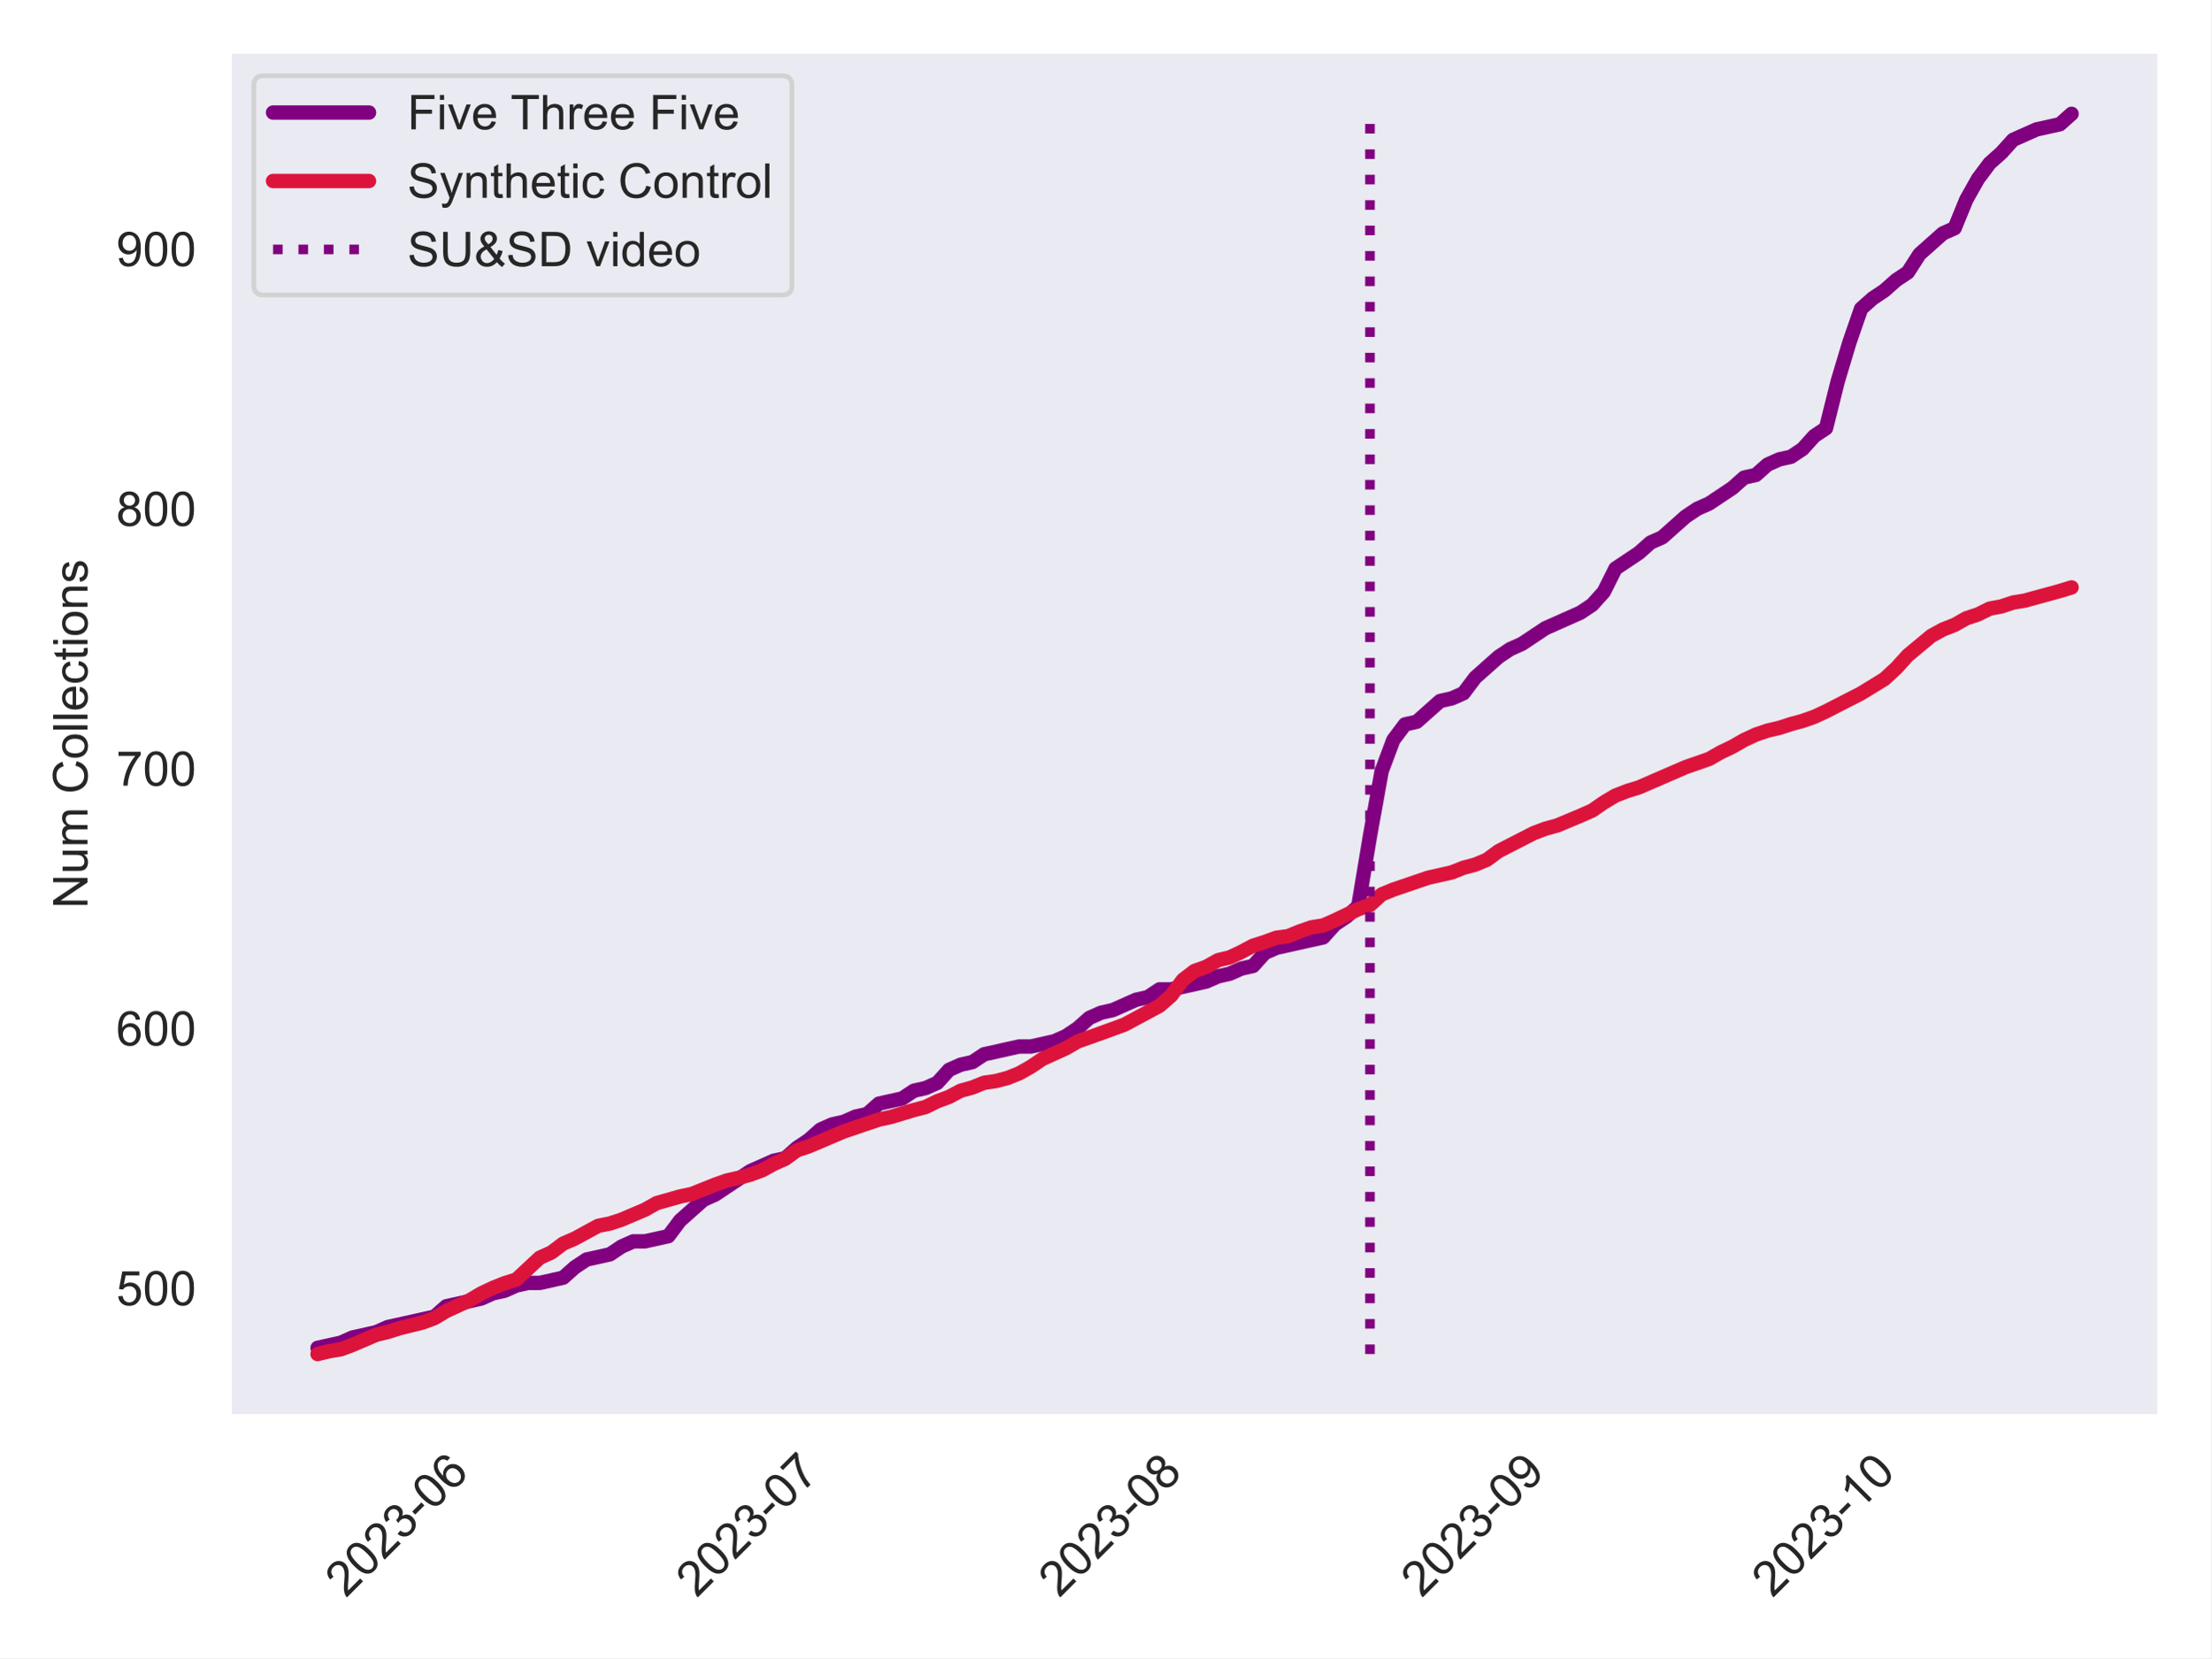
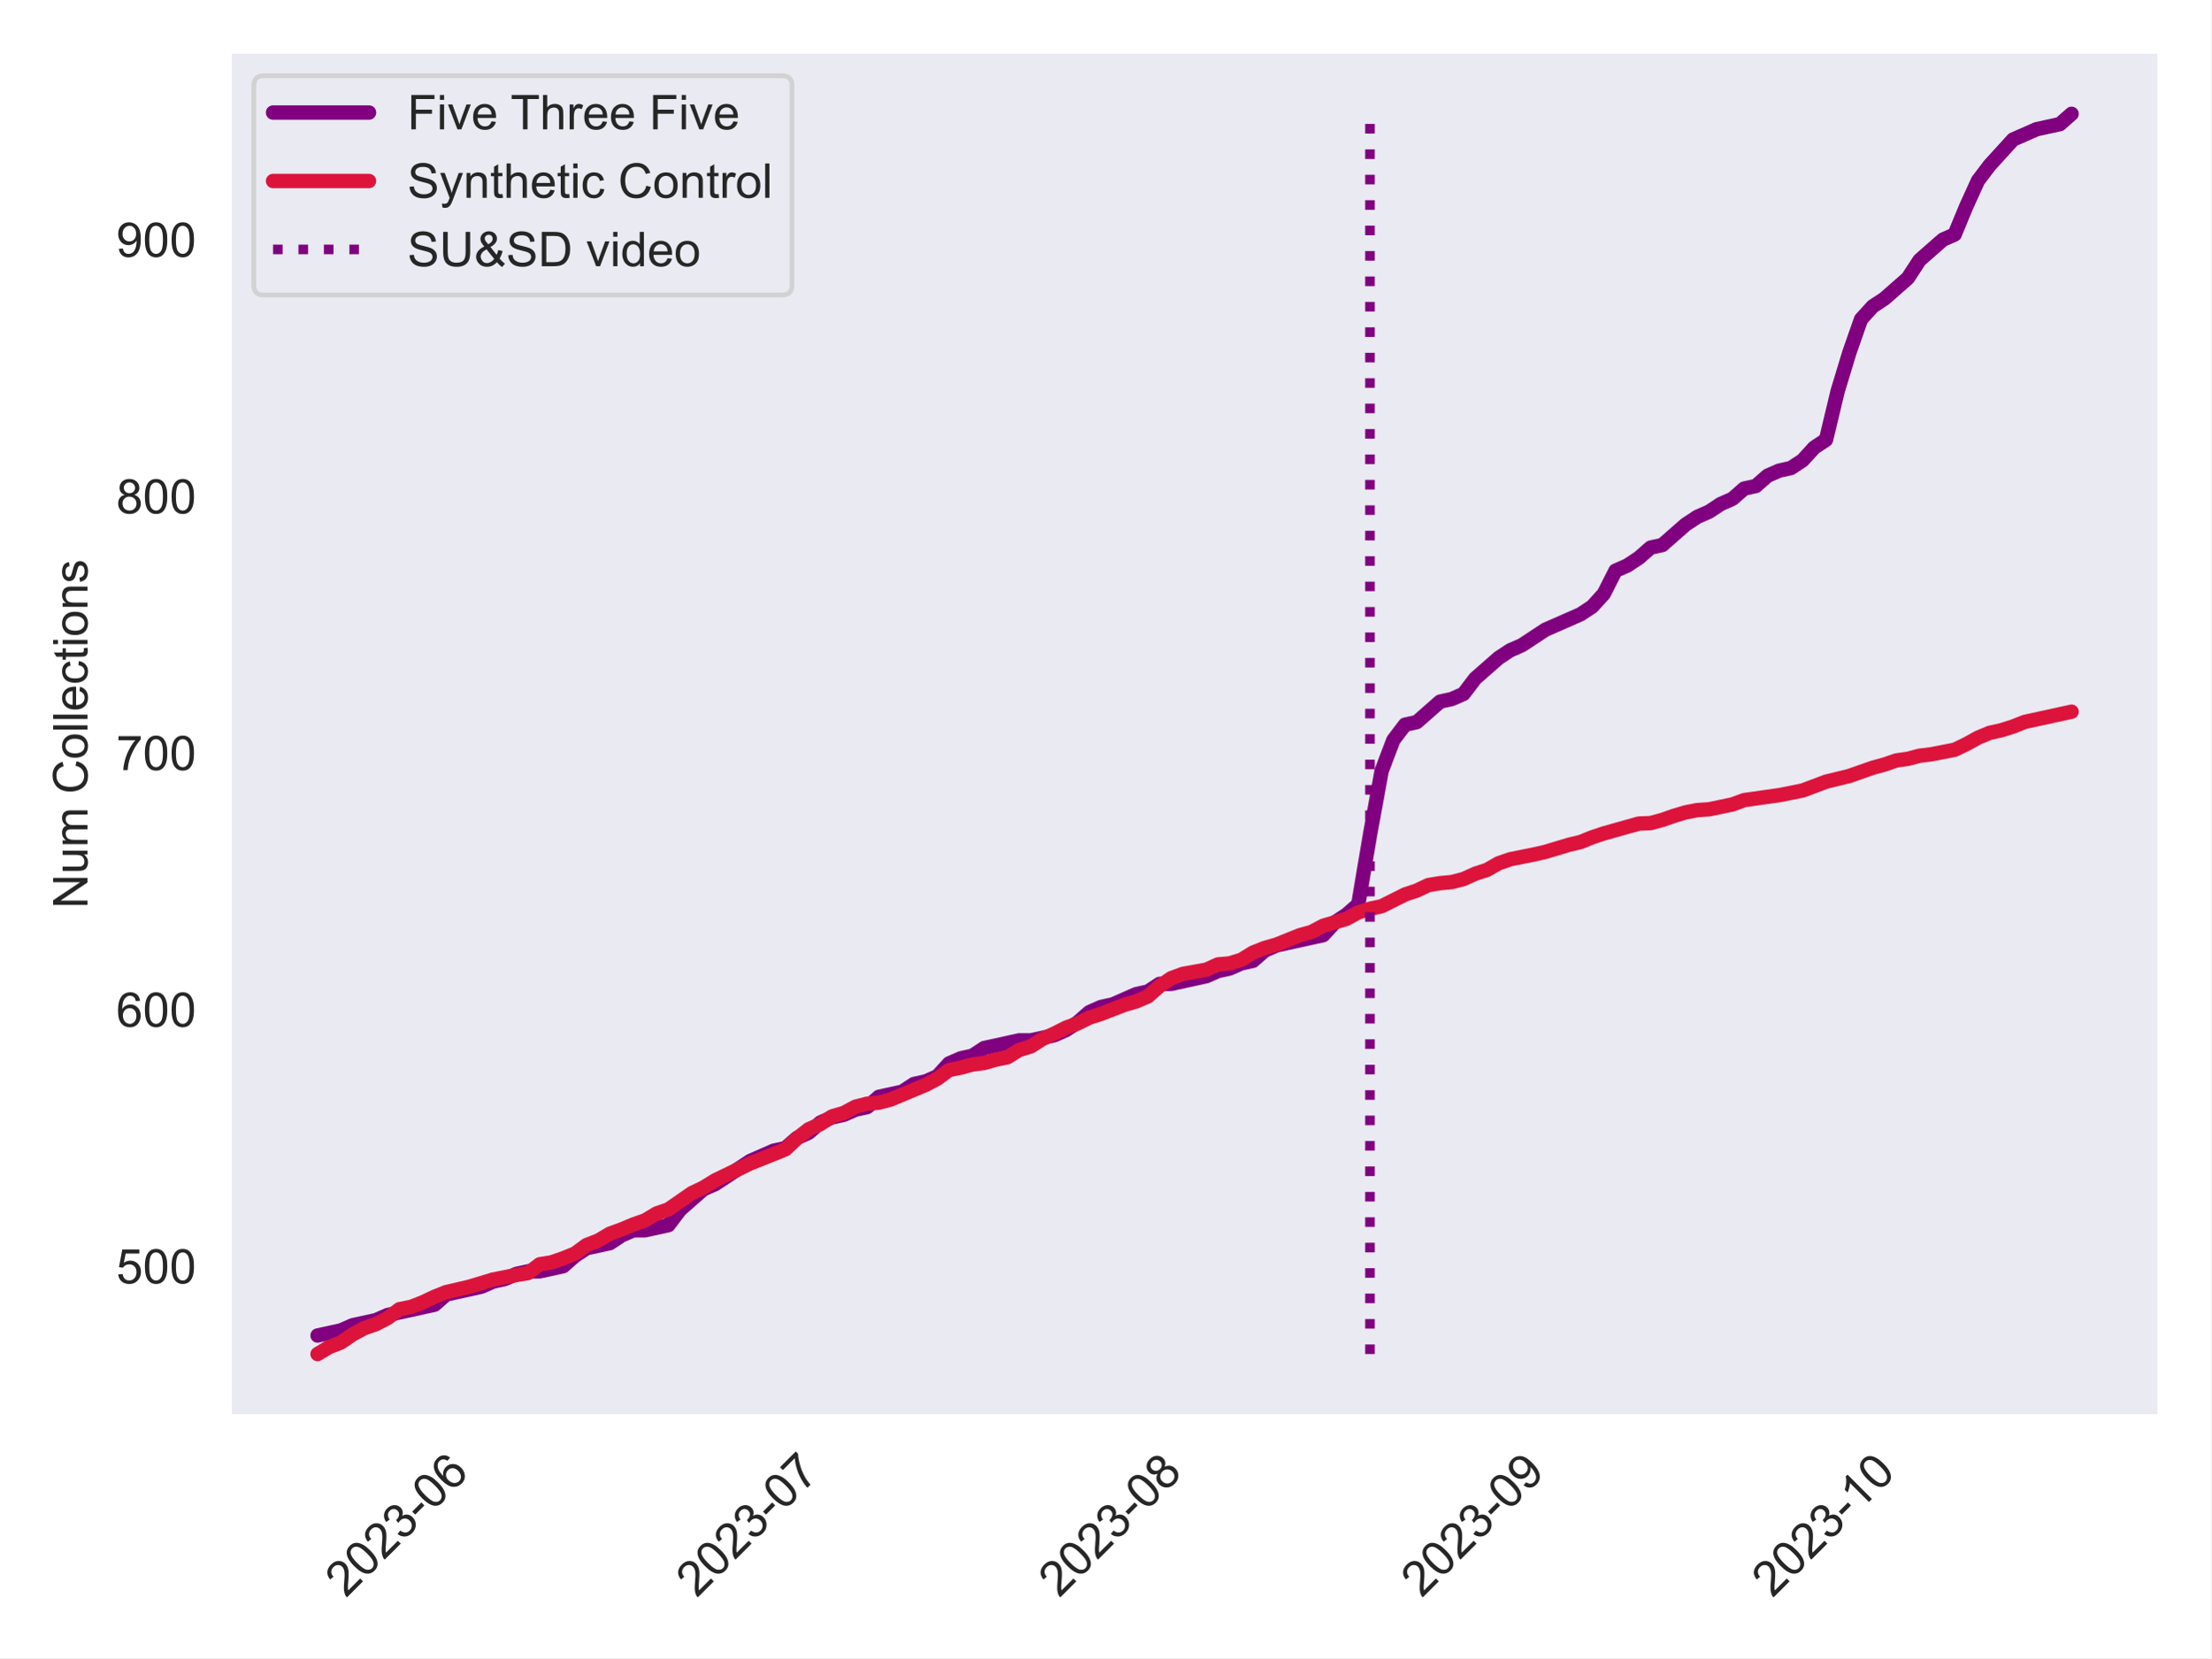
<svg xmlns="http://www.w3.org/2000/svg" xmlns:xlink="http://www.w3.org/1999/xlink" width="460.8pt" height="345.6pt" viewBox="0 0 460.8 345.6" version="1.1">
  <defs>
    <style type="text/css">*{stroke-linejoin: round; stroke-linecap: butt}</style>
  </defs>
  <g id="figure_1">
    <g id="patch_1">
      <path d="M 0 345.6  L 460.8 345.6  L 460.8 0  L 0 0  z " style="fill: #ffffff" />
    </g>
    <g id="axes_1">
      <g id="patch_2">
        <path d="M 47.9 295.153  L 450 295.153  L 450 10.8  L 47.9 10.8  z " style="fill: #eaeaf2" />
      </g>
      <g id="matplotlib.axis_1">
        <g id="xtick_1">
          <g id="text_1">
            <g style="fill: #262626" transform="translate(72.09029 333.1617) rotate(-45) scale(0.1 -0.1)">
              <defs>
                <path id="ArialMT-32" d="M 3222 541  L 3222 0  L 194 0  Q 188 203 259 391  Q 375 700 629 1000  Q 884 1300 1366 1694  Q 2113 2306 2375 2664  Q 2638 3022 2638 3341  Q 2638 3675 2398 3904  Q 2159 4134 1775 4134  Q 1369 4134 1125 3890  Q 881 3647 878 3216  L 300 3275  Q 359 3922 746 4261  Q 1134 4600 1788 4600  Q 2447 4600 2831 4234  Q 3216 3869 3216 3328  Q 3216 3053 3103 2787  Q 2991 2522 2730 2228  Q 2469 1934 1863 1422  Q 1356 997 1212 845  Q 1069 694 975 541  L 3222 541  z " transform="scale(0.015625)" />
                <path id="ArialMT-30" d="M 266 2259  Q 266 3072 433 3567  Q 600 4063 929 4331  Q 1259 4600 1759 4600  Q 2128 4600 2406 4451  Q 2684 4303 2865 4023  Q 3047 3744 3150 3342  Q 3253 2941 3253 2259  Q 3253 1453 3087 958  Q 2922 463 2592 192  Q 2263 -78 1759 -78  Q 1097 -78 719 397  Q 266 969 266 2259  z M 844 2259  Q 844 1131 1108 757  Q 1372 384 1759 384  Q 2147 384 2411 759  Q 2675 1134 2675 2259  Q 2675 3391 2411 3762  Q 2147 4134 1753 4134  Q 1366 4134 1134 3806  Q 844 3388 844 2259  z " transform="scale(0.015625)" />
                <path id="ArialMT-33" d="M 269 1209  L 831 1284  Q 928 806 1161 595  Q 1394 384 1728 384  Q 2125 384 2398 659  Q 2672 934 2672 1341  Q 2672 1728 2419 1979  Q 2166 2231 1775 2231  Q 1616 2231 1378 2169  L 1441 2663  Q 1497 2656 1531 2656  Q 1891 2656 2178 2843  Q 2466 3031 2466 3422  Q 2466 3731 2256 3934  Q 2047 4138 1716 4138  Q 1388 4138 1169 3931  Q 950 3725 888 3313  L 325 3413  Q 428 3978 793 4289  Q 1159 4600 1703 4600  Q 2078 4600 2393 4439  Q 2709 4278 2876 4000  Q 3044 3722 3044 3409  Q 3044 3113 2884 2869  Q 2725 2625 2413 2481  Q 2819 2388 3044 2092  Q 3269 1797 3269 1353  Q 3269 753 2831 336  Q 2394 -81 1725 -81  Q 1122 -81 723 278  Q 325 638 269 1209  z " transform="scale(0.015625)" />
                <path id="ArialMT-2d" d="M 203 1375  L 203 1941  L 1931 1941  L 1931 1375  L 203 1375  z " transform="scale(0.015625)" />
                <path id="ArialMT-36" d="M 3184 3459  L 2625 3416  Q 2550 3747 2413 3897  Q 2184 4138 1850 4138  Q 1581 4138 1378 3988  Q 1113 3794 959 3422  Q 806 3050 800 2363  Q 1003 2672 1297 2822  Q 1591 2972 1913 2972  Q 2475 2972 2870 2558  Q 3266 2144 3266 1488  Q 3266 1056 3080 686  Q 2894 316 2569 119  Q 2244 -78 1831 -78  Q 1128 -78 684 439  Q 241 956 241 2144  Q 241 3472 731 4075  Q 1159 4600 1884 4600  Q 2425 4600 2770 4297  Q 3116 3994 3184 3459  z M 888 1484  Q 888 1194 1011 928  Q 1134 663 1356 523  Q 1578 384 1822 384  Q 2178 384 2434 671  Q 2691 959 2691 1453  Q 2691 1928 2437 2201  Q 2184 2475 1800 2475  Q 1419 2475 1153 2201  Q 888 1928 888 1484  z " transform="scale(0.015625)" />
              </defs>
              <use xlink:href="#ArialMT-32" />
              <use xlink:href="#ArialMT-30" x="55.615" />
              <use xlink:href="#ArialMT-32" x="111.23" />
              <use xlink:href="#ArialMT-33" x="166.846" />
              <use xlink:href="#ArialMT-2d" x="222.461" />
              <use xlink:href="#ArialMT-30" x="255.762" />
              <use xlink:href="#ArialMT-36" x="311.377" />
            </g>
          </g>
        </g>
        <g id="xtick_2">
          <g id="text_2">
            <g style="fill: #262626" transform="translate(145.1994 333.1617) rotate(-45) scale(0.1 -0.1)">
              <defs>
                <path id="ArialMT-37" d="M 303 3981  L 303 4522  L 3269 4522  L 3269 4084  Q 2831 3619 2401 2847  Q 1972 2075 1738 1259  Q 1569 684 1522 0  L 944 0  Q 953 541 1156 1306  Q 1359 2072 1739 2783  Q 2119 3494 2547 3981  L 303 3981  z " transform="scale(0.015625)" />
              </defs>
              <use xlink:href="#ArialMT-32" />
              <use xlink:href="#ArialMT-30" x="55.615" />
              <use xlink:href="#ArialMT-32" x="111.23" />
              <use xlink:href="#ArialMT-33" x="166.846" />
              <use xlink:href="#ArialMT-2d" x="222.461" />
              <use xlink:href="#ArialMT-30" x="255.762" />
              <use xlink:href="#ArialMT-37" x="311.377" />
            </g>
          </g>
        </g>
        <g id="xtick_3">
          <g id="text_3">
            <g style="fill: #262626" transform="translate(220.7454 333.1617) rotate(-45) scale(0.1 -0.1)">
              <defs>
                <path id="ArialMT-38" d="M 1131 2484  Q 781 2613 612 2850  Q 444 3088 444 3419  Q 444 3919 803 4259  Q 1163 4600 1759 4600  Q 2359 4600 2725 4251  Q 3091 3903 3091 3403  Q 3091 3084 2923 2848  Q 2756 2613 2416 2484  Q 2838 2347 3058 2040  Q 3278 1734 3278 1309  Q 3278 722 2862 322  Q 2447 -78 1769 -78  Q 1091 -78 675 323  Q 259 725 259 1325  Q 259 1772 486 2073  Q 713 2375 1131 2484  z M 1019 3438  Q 1019 3113 1228 2906  Q 1438 2700 1772 2700  Q 2097 2700 2305 2904  Q 2513 3109 2513 3406  Q 2513 3716 2298 3927  Q 2084 4138 1766 4138  Q 1444 4138 1231 3931  Q 1019 3725 1019 3438  z M 838 1322  Q 838 1081 952 856  Q 1066 631 1291 507  Q 1516 384 1775 384  Q 2178 384 2440 643  Q 2703 903 2703 1303  Q 2703 1709 2433 1975  Q 2163 2241 1756 2241  Q 1359 2241 1098 1978  Q 838 1716 838 1322  z " transform="scale(0.015625)" />
              </defs>
              <use xlink:href="#ArialMT-32" />
              <use xlink:href="#ArialMT-30" x="55.615" />
              <use xlink:href="#ArialMT-32" x="111.23" />
              <use xlink:href="#ArialMT-33" x="166.846" />
              <use xlink:href="#ArialMT-2d" x="222.461" />
              <use xlink:href="#ArialMT-30" x="255.762" />
              <use xlink:href="#ArialMT-38" x="311.377" />
            </g>
          </g>
        </g>
        <g id="xtick_4">
          <g id="text_4">
            <g style="fill: #262626" transform="translate(296.2915 333.1617) rotate(-45) scale(0.1 -0.1)">
              <defs>
                <path id="ArialMT-39" d="M 350 1059  L 891 1109  Q 959 728 1153 556  Q 1347 384 1650 384  Q 1909 384 2104 503  Q 2300 622 2425 820  Q 2550 1019 2634 1356  Q 2719 1694 2719 2044  Q 2719 2081 2716 2156  Q 2547 1888 2255 1720  Q 1963 1553 1622 1553  Q 1053 1553 659 1965  Q 266 2378 266 3053  Q 266 3750 677 4175  Q 1088 4600 1706 4600  Q 2153 4600 2523 4359  Q 2894 4119 3086 3673  Q 3278 3228 3278 2384  Q 3278 1506 3087 986  Q 2897 466 2520 194  Q 2144 -78 1638 -78  Q 1100 -78 759 220  Q 419 519 350 1059  z M 2653 3081  Q 2653 3566 2395 3850  Q 2138 4134 1775 4134  Q 1400 4134 1122 3828  Q 844 3522 844 3034  Q 844 2597 1108 2323  Q 1372 2050 1759 2050  Q 2150 2050 2401 2323  Q 2653 2597 2653 3081  z " transform="scale(0.015625)" />
              </defs>
              <use xlink:href="#ArialMT-32" />
              <use xlink:href="#ArialMT-30" x="55.615" />
              <use xlink:href="#ArialMT-32" x="111.23" />
              <use xlink:href="#ArialMT-33" x="166.846" />
              <use xlink:href="#ArialMT-2d" x="222.461" />
              <use xlink:href="#ArialMT-30" x="255.762" />
              <use xlink:href="#ArialMT-39" x="311.377" />
            </g>
          </g>
        </g>
        <g id="xtick_5">
          <g id="text_5">
            <g style="fill: #262626" transform="translate(369.4006 333.1617) rotate(-45) scale(0.1 -0.1)">
              <defs>
                <path id="ArialMT-31" d="M 2384 0  L 1822 0  L 1822 3584  Q 1619 3391 1289 3197  Q 959 3003 697 2906  L 697 3450  Q 1169 3672 1522 3987  Q 1875 4303 2022 4600  L 2384 4600  L 2384 0  z " transform="scale(0.015625)" />
              </defs>
              <use xlink:href="#ArialMT-32" />
              <use xlink:href="#ArialMT-30" x="55.615" />
              <use xlink:href="#ArialMT-32" x="111.23" />
              <use xlink:href="#ArialMT-33" x="166.846" />
              <use xlink:href="#ArialMT-2d" x="222.461" />
              <use xlink:href="#ArialMT-31" x="255.762" />
              <use xlink:href="#ArialMT-30" x="311.377" />
            </g>
          </g>
        </g>
      </g>
      <g id="matplotlib.axis_2">
        <g id="ytick_1">
          <g id="text_6">
-             <g style="fill: #262626" transform="translate(24.21719 272.0643) scale(0.1 -0.1)">
+             <g style="fill: #262626" transform="translate(24.21719 267.5012) scale(0.1 -0.1)">
              <defs>
                <path id="ArialMT-35" d="M 266 1200  L 856 1250  Q 922 819 1161 601  Q 1400 384 1738 384  Q 2144 384 2425 690  Q 2706 997 2706 1503  Q 2706 1984 2436 2262  Q 2166 2541 1728 2541  Q 1456 2541 1237 2417  Q 1019 2294 894 2097  L 366 2166  L 809 4519  L 3088 4519  L 3088 3981  L 1259 3981  L 1013 2750  Q 1425 3038 1878 3038  Q 2478 3038 2890 2622  Q 3303 2206 3303 1553  Q 3303 931 2941 478  Q 2500 -78 1738 -78  Q 1113 -78 717 272  Q 322 622 266 1200  z " transform="scale(0.015625)" />
              </defs>
              <use xlink:href="#ArialMT-35" />
              <use xlink:href="#ArialMT-30" x="55.615" />
              <use xlink:href="#ArialMT-30" x="111.23" />
            </g>
          </g>
        </g>
        <g id="ytick_2">
          <g id="text_7">
-             <g style="fill: #262626" transform="translate(24.21719 217.9138) scale(0.1 -0.1)">
+             <g style="fill: #262626" transform="translate(24.21719 214.0051) scale(0.1 -0.1)">
              <use xlink:href="#ArialMT-36" />
              <use xlink:href="#ArialMT-30" x="55.615" />
              <use xlink:href="#ArialMT-30" x="111.23" />
            </g>
          </g>
        </g>
        <g id="ytick_3">
          <g id="text_8">
-             <g style="fill: #262626" transform="translate(24.21719 163.7633) scale(0.1 -0.1)">
+             <g style="fill: #262626" transform="translate(24.21719 160.5091) scale(0.1 -0.1)">
              <use xlink:href="#ArialMT-37" />
              <use xlink:href="#ArialMT-30" x="55.615" />
              <use xlink:href="#ArialMT-30" x="111.23" />
            </g>
          </g>
        </g>
        <g id="ytick_4">
          <g id="text_9">
-             <g style="fill: #262626" transform="translate(24.21719 109.6128) scale(0.1 -0.1)">
+             <g style="fill: #262626" transform="translate(24.21719 107.0131) scale(0.1 -0.1)">
              <use xlink:href="#ArialMT-38" />
              <use xlink:href="#ArialMT-30" x="55.615" />
              <use xlink:href="#ArialMT-30" x="111.23" />
            </g>
          </g>
        </g>
        <g id="ytick_5">
          <g id="text_10">
-             <g style="fill: #262626" transform="translate(24.21719 55.4623) scale(0.1 -0.1)">
+             <g style="fill: #262626" transform="translate(24.21719 53.51709) scale(0.1 -0.1)">
              <use xlink:href="#ArialMT-39" />
              <use xlink:href="#ArialMT-30" x="55.615" />
              <use xlink:href="#ArialMT-30" x="111.23" />
            </g>
          </g>
        </g>
        <g id="text_11">
          <g style="fill: #262626" transform="translate(18.22969 189.3764) rotate(-90) scale(0.1 -0.1)">
            <defs>
              <path id="ArialMT-4e" d="M 488 0  L 488 4581  L 1109 4581  L 3516 984  L 3516 4581  L 4097 4581  L 4097 0  L 3475 0  L 1069 3600  L 1069 0  L 488 0  z " transform="scale(0.015625)" />
              <path id="ArialMT-75" d="M 2597 0  L 2597 488  Q 2209 -75 1544 -75  Q 1250 -75 995 37  Q 741 150 617 320  Q 494 491 444 738  Q 409 903 409 1263  L 409 3319  L 972 3319  L 972 1478  Q 972 1038 1006 884  Q 1059 663 1231 536  Q 1403 409 1656 409  Q 1909 409 2131 539  Q 2353 669 2445 892  Q 2538 1116 2538 1541  L 2538 3319  L 3100 3319  L 3100 0  L 2597 0  z " transform="scale(0.015625)" />
              <path id="ArialMT-6d" d="M 422 0  L 422 3319  L 925 3319  L 925 2853  Q 1081 3097 1340 3245  Q 1600 3394 1931 3394  Q 2300 3394 2536 3241  Q 2772 3088 2869 2813  Q 3263 3394 3894 3394  Q 4388 3394 4653 3120  Q 4919 2847 4919 2278  L 4919 0  L 4359 0  L 4359 2091  Q 4359 2428 4304 2576  Q 4250 2725 4106 2815  Q 3963 2906 3769 2906  Q 3419 2906 3187 2673  Q 2956 2441 2956 1928  L 2956 0  L 2394 0  L 2394 2156  Q 2394 2531 2256 2718  Q 2119 2906 1806 2906  Q 1569 2906 1367 2781  Q 1166 2656 1075 2415  Q 984 2175 984 1722  L 984 0  L 422 0  z " transform="scale(0.015625)" />
              <path id="ArialMT-20" transform="scale(0.015625)" />
              <path id="ArialMT-43" d="M 3763 1606  L 4369 1453  Q 4178 706 3683 314  Q 3188 -78 2472 -78  Q 1731 -78 1267 223  Q 803 525 561 1097  Q 319 1669 319 2325  Q 319 3041 592 3573  Q 866 4106 1370 4382  Q 1875 4659 2481 4659  Q 3169 4659 3637 4309  Q 4106 3959 4291 3325  L 3694 3184  Q 3534 3684 3231 3912  Q 2928 4141 2469 4141  Q 1941 4141 1586 3887  Q 1231 3634 1087 3207  Q 944 2781 944 2328  Q 944 1744 1114 1308  Q 1284 872 1643 656  Q 2003 441 2422 441  Q 2931 441 3284 734  Q 3638 1028 3763 1606  z " transform="scale(0.015625)" />
              <path id="ArialMT-6f" d="M 213 1659  Q 213 2581 725 3025  Q 1153 3394 1769 3394  Q 2453 3394 2887 2945  Q 3322 2497 3322 1706  Q 3322 1066 3130 698  Q 2938 331 2570 128  Q 2203 -75 1769 -75  Q 1072 -75 642 372  Q 213 819 213 1659  z M 791 1659  Q 791 1022 1069 705  Q 1347 388 1769 388  Q 2188 388 2466 706  Q 2744 1025 2744 1678  Q 2744 2294 2464 2611  Q 2184 2928 1769 2928  Q 1347 2928 1069 2612  Q 791 2297 791 1659  z " transform="scale(0.015625)" />
              <path id="ArialMT-6c" d="M 409 0  L 409 4581  L 972 4581  L 972 0  L 409 0  z " transform="scale(0.015625)" />
              <path id="ArialMT-65" d="M 2694 1069  L 3275 997  Q 3138 488 2766 206  Q 2394 -75 1816 -75  Q 1088 -75 661 373  Q 234 822 234 1631  Q 234 2469 665 2931  Q 1097 3394 1784 3394  Q 2450 3394 2872 2941  Q 3294 2488 3294 1666  Q 3294 1616 3291 1516  L 816 1516  Q 847 969 1125 678  Q 1403 388 1819 388  Q 2128 388 2347 550  Q 2566 713 2694 1069  z M 847 1978  L 2700 1978  Q 2663 2397 2488 2606  Q 2219 2931 1791 2931  Q 1403 2931 1139 2672  Q 875 2413 847 1978  z " transform="scale(0.015625)" />
              <path id="ArialMT-63" d="M 2588 1216  L 3141 1144  Q 3050 572 2676 248  Q 2303 -75 1759 -75  Q 1078 -75 664 370  Q 250 816 250 1647  Q 250 2184 428 2587  Q 606 2991 970 3192  Q 1334 3394 1763 3394  Q 2303 3394 2647 3120  Q 2991 2847 3088 2344  L 2541 2259  Q 2463 2594 2264 2762  Q 2066 2931 1784 2931  Q 1359 2931 1093 2626  Q 828 2322 828 1663  Q 828 994 1084 691  Q 1341 388 1753 388  Q 2084 388 2306 591  Q 2528 794 2588 1216  z " transform="scale(0.015625)" />
              <path id="ArialMT-74" d="M 1650 503  L 1731 6  Q 1494 -44 1306 -44  Q 1000 -44 831 53  Q 663 150 594 308  Q 525 466 525 972  L 525 2881  L 113 2881  L 113 3319  L 525 3319  L 525 4141  L 1084 4478  L 1084 3319  L 1650 3319  L 1650 2881  L 1084 2881  L 1084 941  Q 1084 700 1114 631  Q 1144 563 1211 522  Q 1278 481 1403 481  Q 1497 481 1650 503  z " transform="scale(0.015625)" />
              <path id="ArialMT-69" d="M 425 3934  L 425 4581  L 988 4581  L 988 3934  L 425 3934  z M 425 0  L 425 3319  L 988 3319  L 988 0  L 425 0  z " transform="scale(0.015625)" />
              <path id="ArialMT-6e" d="M 422 0  L 422 3319  L 928 3319  L 928 2847  Q 1294 3394 1984 3394  Q 2284 3394 2536 3286  Q 2788 3178 2913 3003  Q 3038 2828 3088 2588  Q 3119 2431 3119 2041  L 3119 0  L 2556 0  L 2556 2019  Q 2556 2363 2490 2533  Q 2425 2703 2258 2804  Q 2091 2906 1866 2906  Q 1506 2906 1245 2678  Q 984 2450 984 1813  L 984 0  L 422 0  z " transform="scale(0.015625)" />
              <path id="ArialMT-73" d="M 197 991  L 753 1078  Q 800 744 1014 566  Q 1228 388 1613 388  Q 2000 388 2187 545  Q 2375 703 2375 916  Q 2375 1106 2209 1216  Q 2094 1291 1634 1406  Q 1016 1563 777 1677  Q 538 1791 414 1992  Q 291 2194 291 2438  Q 291 2659 392 2848  Q 494 3038 669 3163  Q 800 3259 1026 3326  Q 1253 3394 1513 3394  Q 1903 3394 2198 3281  Q 2494 3169 2634 2976  Q 2775 2784 2828 2463  L 2278 2388  Q 2241 2644 2061 2787  Q 1881 2931 1553 2931  Q 1166 2931 1000 2803  Q 834 2675 834 2503  Q 834 2394 903 2306  Q 972 2216 1119 2156  Q 1203 2125 1616 2013  Q 2213 1853 2448 1751  Q 2684 1650 2818 1456  Q 2953 1263 2953 975  Q 2953 694 2789 445  Q 2625 197 2315 61  Q 2006 -75 1616 -75  Q 969 -75 630 194  Q 291 463 197 991  z " transform="scale(0.015625)" />
            </defs>
            <use xlink:href="#ArialMT-4e" />
            <use xlink:href="#ArialMT-75" x="72.217" />
            <use xlink:href="#ArialMT-6d" x="127.832" />
            <use xlink:href="#ArialMT-20" x="211.133" />
            <use xlink:href="#ArialMT-43" x="238.916" />
            <use xlink:href="#ArialMT-6f" x="311.133" />
            <use xlink:href="#ArialMT-6c" x="366.748" />
            <use xlink:href="#ArialMT-6c" x="388.965" />
            <use xlink:href="#ArialMT-65" x="411.182" />
            <use xlink:href="#ArialMT-63" x="466.797" />
            <use xlink:href="#ArialMT-74" x="516.797" />
            <use xlink:href="#ArialMT-69" x="544.58" />
            <use xlink:href="#ArialMT-6f" x="566.797" />
            <use xlink:href="#ArialMT-6e" x="622.412" />
            <use xlink:href="#ArialMT-73" x="678.027" />
          </g>
        </g>
      </g>
      <g id="PolyCollection_1" />
      <g id="PolyCollection_2" />
      <g id="line2d_1">
-         <path d="M 66.177 280.94  L 71.051 279.857  L 73.488 278.774  L 78.362 277.691  L 80.799 276.608  L 90.547 274.442  L 92.984 272.276  L 100.295 270.651  L 102.732 269.568  L 105.169 269.027  L 107.606 267.944  L 110.043 267.402  L 112.48 267.402  L 117.354 266.319  L 119.791 264.153  L 122.228 262.529  L 127.102 261.446  L 129.538 259.821  L 131.975 258.738  L 134.412 258.738  L 139.286 257.655  L 141.723 254.406  L 146.597 250.074  L 149.034 248.991  L 156.345 244.118  L 161.219 241.952  L 163.656 241.41  L 166.093 239.244  L 168.53 237.62  L 170.967 235.454  L 173.404 234.371  L 175.841 233.829  L 178.278 232.746  L 180.715 232.205  L 183.152 230.039  L 188.026 228.956  L 190.463 227.331  L 192.9 226.79  L 195.337 225.706  L 197.774 222.999  L 200.211 221.916  L 202.648 221.374  L 205.085 219.75  L 212.395 218.125  L 214.832 218.125  L 219.706 217.042  L 222.143 215.959  L 224.58 214.335  L 227.017 212.169  L 229.454 211.086  L 231.891 210.544  L 236.765 208.378  L 239.202 207.837  L 241.639 206.212  L 244.076 206.212  L 251.387 204.588  L 253.824 203.505  L 256.261 202.963  L 258.698 201.88  L 261.135 201.339  L 263.572 198.631  L 266.009 197.548  L 275.757 195.382  L 278.194 192.675  L 280.631 191.05  L 283.068 188.884  L 285.505 174.264  L 287.942 160.726  L 290.378 154.228  L 292.815 150.979  L 295.252 150.437  L 300.126 146.105  L 302.563 145.564  L 305 144.481  L 307.437 141.232  L 312.311 136.9  L 314.748 135.275  L 317.185 134.192  L 322.059 130.943  L 329.37 127.694  L 331.807 126.07  L 334.244 123.362  L 336.681 118.489  L 341.555 115.239  L 343.992 113.073  L 346.429 111.99  L 351.303 107.658  L 353.74 106.034  L 356.177 104.951  L 361.051 101.702  L 363.488 99.536  L 365.925 98.994  L 368.362 96.828  L 370.798 95.745  L 373.235 95.204  L 375.672 93.579  L 378.109 90.872  L 380.546 89.247  L 382.983 79.5  L 385.42 71.378  L 387.857 64.338  L 390.294 62.172  L 392.731 60.547  L 395.168 58.381  L 397.605 56.757  L 400.042 52.966  L 404.916 48.634  L 407.353 47.551  L 409.79 41.595  L 412.227 37.263  L 414.664 34.014  L 417.101 31.848  L 419.538 29.14  L 424.412 26.974  L 429.286 25.891  L 431.723 23.725  L 431.723 23.725  " clip-path="url(#p2fcc4c525d)" style="fill: none; stroke: #800080; stroke-width: 3; stroke-linecap: round" />
+         <path d="M 66.177 278.366  L 71.051 277.296  L 73.488 276.226  L 78.362 275.156  L 80.799 274.087  L 90.547 271.947  L 92.984 269.807  L 100.295 268.202  L 102.732 267.132  L 105.169 266.597  L 107.606 265.527  L 110.043 264.992  L 112.48 264.992  L 117.354 263.922  L 119.791 261.782  L 122.228 260.178  L 127.102 259.108  L 129.538 257.503  L 131.975 256.433  L 134.412 256.433  L 139.286 255.363  L 141.723 252.153  L 146.597 247.873  L 149.034 246.804  L 156.345 241.989  L 161.219 239.849  L 163.656 239.314  L 166.093 237.174  L 168.53 236.104  L 170.967 233.964  L 173.404 232.895  L 175.841 232.36  L 178.278 231.29  L 180.715 230.755  L 183.152 228.615  L 188.026 227.545  L 190.463 225.94  L 192.9 225.405  L 195.337 224.335  L 197.774 221.66  L 200.211 220.59  L 202.648 220.056  L 205.085 218.451  L 212.395 216.846  L 214.832 216.846  L 219.706 215.776  L 222.143 214.706  L 224.58 213.101  L 227.017 210.961  L 229.454 209.891  L 231.891 209.356  L 236.765 207.216  L 239.202 206.682  L 241.639 205.077  L 244.076 205.077  L 251.387 203.472  L 253.824 202.402  L 256.261 201.867  L 258.698 200.797  L 261.135 200.262  L 263.572 198.122  L 266.009 197.052  L 275.757 194.912  L 278.194 192.238  L 280.631 190.633  L 283.068 188.493  L 285.505 174.049  L 287.942 160.675  L 290.378 154.255  L 292.815 151.046  L 295.252 150.511  L 300.126 146.231  L 302.563 145.696  L 305 144.626  L 307.437 141.416  L 312.311 137.137  L 314.748 135.532  L 317.185 134.462  L 322.059 131.252  L 329.37 128.042  L 331.807 126.437  L 334.244 123.763  L 336.681 118.948  L 339.118 117.878  L 341.555 116.273  L 343.992 114.133  L 346.429 113.598  L 351.303 109.319  L 353.74 107.714  L 356.177 106.644  L 358.614 105.039  L 361.051 103.969  L 363.488 101.829  L 365.925 101.294  L 368.362 99.155  L 370.798 98.085  L 373.235 97.55  L 375.672 95.945  L 378.109 93.27  L 380.546 91.665  L 382.983 81.501  L 385.42 73.476  L 387.857 66.522  L 390.294 63.847  L 392.731 62.242  L 397.605 57.963  L 400.042 54.218  L 404.916 49.938  L 407.353 48.868  L 409.79 42.984  L 412.227 37.634  L 414.664 34.424  L 419.538 29.075  L 424.412 26.935  L 429.286 25.865  L 431.723 23.725  L 431.723 23.725  " clip-path="url(#p3d8b937e5e)" style="fill: none; stroke: #800080; stroke-width: 3; stroke-linecap: round" />
      </g>
      <g id="line2d_2">
-         <path d="M 66.177 282.228  L 68.614 281.637  L 71.051 281.231  L 73.488 280.318  L 78.362 278.222  L 80.799 277.631  L 83.236 276.853  L 88.11 275.644  L 90.547 274.731  L 92.984 273.264  L 97.858 271.033  L 100.295 269.592  L 102.732 268.436  L 105.169 267.459  L 107.606 266.697  L 112.48 262.154  L 114.917 261.053  L 117.354 259.215  L 119.791 258.159  L 124.665 255.503  L 127.102 255.021  L 129.538 254.214  L 134.412 252.144  L 136.849 250.77  L 141.723 249.384  L 144.16 248.869  L 149.034 246.928  L 151.471 246.056  L 153.908 245.507  L 156.345 244.839  L 158.782 243.951  L 161.219 242.615  L 163.656 241.521  L 166.093 239.749  L 168.53 238.945  L 175.841 235.838  L 183.152 233.356  L 185.589 232.837  L 190.463 231.37  L 192.9 230.734  L 195.337 229.537  L 197.774 228.634  L 200.211 227.341  L 202.648 226.672  L 205.085 225.679  L 207.522 225.333  L 209.958 224.692  L 212.395 223.725  L 214.832 222.344  L 217.269 220.711  L 222.143 218.495  L 224.58 217.08  L 229.454 215.35  L 234.328 213.573  L 241.639 209.644  L 244.076 207.524  L 246.513 204.239  L 248.95 202.377  L 251.387 201.512  L 253.824 200.14  L 256.261 199.557  L 258.698 198.415  L 261.135 197.118  L 263.572 196.346  L 266.009 195.447  L 268.446 195.13  L 270.883 194.128  L 273.32 193.284  L 275.757 192.895  L 278.194 191.83  L 283.068 189.497  L 285.505 188.631  L 287.942 186.422  L 290.378 185.42  L 297.689 182.931  L 302.563 181.833  L 305 180.862  L 307.437 180.217  L 309.874 179.198  L 312.311 177.404  L 319.622 173.652  L 322.059 172.727  L 324.496 172.065  L 329.37 170.025  L 331.807 168.947  L 334.244 167.266  L 336.681 165.812  L 339.118 164.867  L 341.555 164.118  L 346.429 162.002  L 351.303 159.89  L 356.177 158.194  L 358.614 156.8  L 361.051 155.642  L 363.488 154.239  L 365.925 153.111  L 368.362 152.283  L 370.798 151.717  L 373.235 150.922  L 375.672 150.264  L 378.109 149.402  L 380.546 148.271  L 387.857 144.519  L 392.731 141.527  L 395.168 139.278  L 397.605 136.589  L 402.479 132.54  L 404.916 131.199  L 407.353 130.247  L 409.79 128.864  L 412.227 128.056  L 414.664 126.851  L 417.101 126.399  L 419.538 125.583  L 421.975 125.184  L 429.286 123.182  L 431.723 122.433  L 431.723 122.433  " clip-path="url(#p2fcc4c525d)" style="fill: none; stroke: #dc143c; stroke-width: 3; stroke-linecap: round" />
+         <path d="M 66.177 282.228  L 68.614 280.768  L 71.051 279.82  L 73.488 278.142  L 75.925 276.835  L 78.362 275.984  L 80.799 274.72  L 83.236 272.884  L 85.673 272.394  L 88.11 271.447  L 90.547 270.291  L 92.984 269.319  L 97.858 268.185  L 102.732 266.703  L 107.606 265.745  L 110.043 265.351  L 112.48 263.514  L 114.917 263.121  L 117.354 262.28  L 119.791 261.3  L 122.228 259.514  L 124.665 258.572  L 127.102 257.139  L 129.538 256.256  L 131.975 255.231  L 134.412 254.379  L 136.849 252.919  L 139.286 252.079  L 144.16 248.694  L 146.597 247.527  L 149.034 246.023  L 156.345 242.497  L 163.656 239.57  L 166.093 237.282  L 168.53 235.369  L 170.967 234.299  L 173.404 232.688  L 175.841 231.979  L 178.278 230.674  L 180.715 230.052  L 183.152 229.828  L 185.589 229.189  L 192.9 226.13  L 195.337 224.849  L 197.774 223.034  L 200.211 222.533  L 202.648 221.89  L 205.085 221.563  L 207.522 220.865  L 209.958 220.364  L 212.395 218.849  L 214.832 218.101  L 217.269 216.547  L 219.706 215.441  L 222.143 214.208  L 224.58 213.32  L 227.017 212.116  L 229.454 211.331  L 234.328 209.45  L 236.765 208.736  L 239.202 207.7  L 241.639 205.548  L 244.076 203.891  L 246.513 202.992  L 251.387 202.119  L 253.824 201.018  L 256.261 200.8  L 258.698 200.047  L 261.135 198.548  L 263.572 197.583  L 266.009 196.885  L 270.883 194.929  L 273.32 194.252  L 275.757 192.96  L 280.631 191.509  L 283.068 190.164  L 285.505 189.418  L 287.942 188.883  L 292.815 186.44  L 295.252 185.626  L 297.689 184.476  L 300.126 184.078  L 302.563 183.854  L 305 183.221  L 307.437 182.12  L 309.874 181.324  L 312.311 179.935  L 314.748 179.095  L 319.622 178.112  L 322.059 177.561  L 326.933 176.089  L 329.37 175.51  L 331.807 174.529  L 334.244 173.711  L 341.555 171.655  L 343.992 171.561  L 346.429 170.9  L 348.866 170.043  L 351.303 169.318  L 353.74 168.849  L 356.177 168.685  L 361.051 167.67  L 363.488 166.77  L 370.798 165.737  L 375.672 164.767  L 380.546 162.929  L 385.42 161.732  L 390.294 160.02  L 392.731 159.354  L 395.168 158.513  L 397.605 158.164  L 400.042 157.519  L 402.479 157.218  L 407.353 156.274  L 409.79 155.103  L 412.227 153.757  L 414.664 152.743  L 417.101 152.203  L 419.538 151.429  L 421.975 150.464  L 431.723 148.341  L 431.723 148.341  " clip-path="url(#p3d8b937e5e)" style="fill: none; stroke: #dc143c; stroke-width: 3; stroke-linecap: round" />
      </g>
      <g id="LineCollection_1">
-         <path d="M 285.505 282.228  L 285.505 23.725  " clip-path="url(#p2fcc4c525d)" style="fill: none; stroke-dasharray: 2,3.3; stroke-dashoffset: 0; stroke: #800080; stroke-width: 2" />
+         <path d="M 285.505 282.228  L 285.505 23.725  " clip-path="url(#p3d8b937e5e)" style="fill: none; stroke-dasharray: 2,3.3; stroke-dashoffset: 0; stroke: #800080; stroke-width: 2" />
      </g>
      <g id="patch_3">
        <path d="M 47.9 295.153  L 47.9 10.8  " style="fill: none; stroke: #ffffff; stroke-width: 0.8; stroke-linejoin: miter; stroke-linecap: square" />
      </g>
      <g id="patch_4">
        <path d="M 450 295.153  L 450 10.8  " style="fill: none; stroke: #ffffff; stroke-width: 0.8; stroke-linejoin: miter; stroke-linecap: square" />
      </g>
      <g id="patch_5">
        <path d="M 47.9 295.153  L 450 295.153  " style="fill: none; stroke: #ffffff; stroke-width: 0.8; stroke-linejoin: miter; stroke-linecap: square" />
      </g>
      <g id="patch_6">
        <path d="M 47.9 10.8  L 450 10.8  " style="fill: none; stroke: #ffffff; stroke-width: 0.8; stroke-linejoin: miter; stroke-linecap: square" />
      </g>
      <g id="legend_1">
        <g id="patch_7">
          <path d="M 54.9 61.475  L 163.044 61.475  Q 165.044 61.475 165.044 59.475  L 165.044 17.8  Q 165.044 15.8 163.044 15.8  L 54.9 15.8  Q 52.9 15.8 52.9 17.8  L 52.9 59.475  Q 52.9 61.475 54.9 61.475  z " style="fill: #eaeaf2; opacity: 0.8; stroke: #cccccc; stroke-linejoin: miter" />
        </g>
        <g id="line2d_3">
          <path d="M 56.9 23.458  L 66.9 23.458  L 76.9 23.458  " style="fill: none; stroke: #800080; stroke-width: 3; stroke-linecap: round" />
        </g>
        <g id="text_12">
          <g style="fill: #262626" transform="translate(84.9 26.95781) scale(0.1 -0.1)">
            <defs>
              <path id="ArialMT-46" d="M 525 0  L 525 4581  L 3616 4581  L 3616 4041  L 1131 4041  L 1131 2622  L 3281 2622  L 3281 2081  L 1131 2081  L 1131 0  L 525 0  z " transform="scale(0.015625)" />
              <path id="ArialMT-76" d="M 1344 0  L 81 3319  L 675 3319  L 1388 1331  Q 1503 1009 1600 663  Q 1675 925 1809 1294  L 2547 3319  L 3125 3319  L 1869 0  L 1344 0  z " transform="scale(0.015625)" />
              <path id="ArialMT-54" d="M 1659 0  L 1659 4041  L 150 4041  L 150 4581  L 3781 4581  L 3781 4041  L 2266 4041  L 2266 0  L 1659 0  z " transform="scale(0.015625)" />
              <path id="ArialMT-68" d="M 422 0  L 422 4581  L 984 4581  L 984 2938  Q 1378 3394 1978 3394  Q 2347 3394 2619 3248  Q 2891 3103 3008 2847  Q 3125 2591 3125 2103  L 3125 0  L 2563 0  L 2563 2103  Q 2563 2525 2380 2717  Q 2197 2909 1863 2909  Q 1613 2909 1392 2779  Q 1172 2650 1078 2428  Q 984 2206 984 1816  L 984 0  L 422 0  z " transform="scale(0.015625)" />
              <path id="ArialMT-72" d="M 416 0  L 416 3319  L 922 3319  L 922 2816  Q 1116 3169 1280 3281  Q 1444 3394 1641 3394  Q 1925 3394 2219 3213  L 2025 2691  Q 1819 2813 1613 2813  Q 1428 2813 1281 2702  Q 1134 2591 1072 2394  Q 978 2094 978 1738  L 978 0  L 416 0  z " transform="scale(0.015625)" />
            </defs>
            <use xlink:href="#ArialMT-46" />
            <use xlink:href="#ArialMT-69" x="61.084" />
            <use xlink:href="#ArialMT-76" x="83.301" />
            <use xlink:href="#ArialMT-65" x="133.301" />
            <use xlink:href="#ArialMT-20" x="188.916" />
            <use xlink:href="#ArialMT-54" x="214.949" />
            <use xlink:href="#ArialMT-68" x="276.033" />
            <use xlink:href="#ArialMT-72" x="331.648" />
            <use xlink:href="#ArialMT-65" x="364.949" />
            <use xlink:href="#ArialMT-65" x="420.564" />
            <use xlink:href="#ArialMT-20" x="476.18" />
            <use xlink:href="#ArialMT-46" x="503.963" />
            <use xlink:href="#ArialMT-69" x="565.047" />
            <use xlink:href="#ArialMT-76" x="587.264" />
            <use xlink:href="#ArialMT-65" x="637.264" />
          </g>
        </g>
        <g id="line2d_4">
          <path d="M 56.9 37.725  L 66.9 37.725  L 76.9 37.725  " style="fill: none; stroke: #dc143c; stroke-width: 3; stroke-linecap: round" />
        </g>
        <g id="text_13">
          <g style="fill: #262626" transform="translate(84.9 41.225) scale(0.1 -0.1)">
            <defs>
              <path id="ArialMT-53" d="M 288 1472  L 859 1522  Q 900 1178 1048 958  Q 1197 738 1509 602  Q 1822 466 2213 466  Q 2559 466 2825 569  Q 3091 672 3220 851  Q 3350 1031 3350 1244  Q 3350 1459 3225 1620  Q 3100 1781 2813 1891  Q 2628 1963 1997 2114  Q 1366 2266 1113 2400  Q 784 2572 623 2826  Q 463 3081 463 3397  Q 463 3744 659 4045  Q 856 4347 1234 4503  Q 1613 4659 2075 4659  Q 2584 4659 2973 4495  Q 3363 4331 3572 4012  Q 3781 3694 3797 3291  L 3216 3247  Q 3169 3681 2898 3903  Q 2628 4125 2100 4125  Q 1550 4125 1298 3923  Q 1047 3722 1047 3438  Q 1047 3191 1225 3031  Q 1400 2872 2139 2705  Q 2878 2538 3153 2413  Q 3553 2228 3743 1945  Q 3934 1663 3934 1294  Q 3934 928 3725 604  Q 3516 281 3123 101  Q 2731 -78 2241 -78  Q 1619 -78 1198 103  Q 778 284 539 648  Q 300 1013 288 1472  z " transform="scale(0.015625)" />
              <path id="ArialMT-79" d="M 397 -1278  L 334 -750  Q 519 -800 656 -800  Q 844 -800 956 -737  Q 1069 -675 1141 -563  Q 1194 -478 1313 -144  Q 1328 -97 1363 -6  L 103 3319  L 709 3319  L 1400 1397  Q 1534 1031 1641 628  Q 1738 1016 1872 1384  L 2581 3319  L 3144 3319  L 1881 -56  Q 1678 -603 1566 -809  Q 1416 -1088 1222 -1217  Q 1028 -1347 759 -1347  Q 597 -1347 397 -1278  z " transform="scale(0.015625)" />
            </defs>
            <use xlink:href="#ArialMT-53" />
            <use xlink:href="#ArialMT-79" x="66.699" />
            <use xlink:href="#ArialMT-6e" x="116.699" />
            <use xlink:href="#ArialMT-74" x="172.314" />
            <use xlink:href="#ArialMT-68" x="200.098" />
            <use xlink:href="#ArialMT-65" x="255.713" />
            <use xlink:href="#ArialMT-74" x="311.328" />
            <use xlink:href="#ArialMT-69" x="339.111" />
            <use xlink:href="#ArialMT-63" x="361.328" />
            <use xlink:href="#ArialMT-20" x="411.328" />
            <use xlink:href="#ArialMT-43" x="439.111" />
            <use xlink:href="#ArialMT-6f" x="511.328" />
            <use xlink:href="#ArialMT-6e" x="566.943" />
            <use xlink:href="#ArialMT-74" x="622.559" />
            <use xlink:href="#ArialMT-72" x="650.342" />
            <use xlink:href="#ArialMT-6f" x="683.643" />
            <use xlink:href="#ArialMT-6c" x="739.258" />
          </g>
        </g>
        <g id="line2d_5">
          <path d="M 56.9 51.987  L 76.9 51.987  " style="fill: none; stroke-dasharray: 2,3.3; stroke-dashoffset: 0; stroke: #800080; stroke-width: 2" />
        </g>
        <g id="text_14">
          <g style="fill: #262626" transform="translate(84.9 55.4875) scale(0.1 -0.1)">
            <defs>
              <path id="ArialMT-55" d="M 3500 4581  L 4106 4581  L 4106 1934  Q 4106 1244 3950 837  Q 3794 431 3386 176  Q 2978 -78 2316 -78  Q 1672 -78 1262 144  Q 853 366 678 786  Q 503 1206 503 1934  L 503 4581  L 1109 4581  L 1109 1938  Q 1109 1341 1220 1058  Q 1331 775 1601 622  Q 1872 469 2263 469  Q 2931 469 3215 772  Q 3500 1075 3500 1938  L 3500 4581  z " transform="scale(0.015625)" />
              <path id="ArialMT-26" d="M 3041 541  Q 2763 231 2434 76  Q 2106 -78 1725 -78  Q 1022 -78 609 397  Q 275 784 275 1263  Q 275 1688 548 2030  Q 822 2372 1366 2631  Q 1056 2988 953 3209  Q 850 3431 850 3638  Q 850 4050 1173 4354  Q 1497 4659 1988 4659  Q 2456 4659 2754 4371  Q 3053 4084 3053 3681  Q 3053 3028 2188 2566  L 3009 1519  Q 3150 1794 3228 2156  L 3813 2031  Q 3663 1431 3406 1044  Q 3722 625 4122 341  L 3744 -106  Q 3403 113 3041 541  z M 1897 2928  Q 2263 3144 2370 3306  Q 2478 3469 2478 3666  Q 2478 3900 2329 4048  Q 2181 4197 1959 4197  Q 1731 4197 1579 4050  Q 1428 3903 1428 3691  Q 1428 3584 1483 3467  Q 1538 3350 1647 3219  L 1897 2928  z M 2688 984  L 1656 2263  Q 1200 1991 1040 1758  Q 881 1525 881 1297  Q 881 1019 1103 719  Q 1325 419 1731 419  Q 1984 419 2254 576  Q 2525 734 2688 984  z " transform="scale(0.015625)" />
              <path id="ArialMT-44" d="M 494 0  L 494 4581  L 2072 4581  Q 2606 4581 2888 4516  Q 3281 4425 3559 4188  Q 3922 3881 4101 3404  Q 4281 2928 4281 2316  Q 4281 1794 4159 1391  Q 4038 988 3847 723  Q 3656 459 3429 307  Q 3203 156 2883 78  Q 2563 0 2147 0  L 494 0  z M 1100 541  L 2078 541  Q 2531 541 2789 625  Q 3047 709 3200 863  Q 3416 1078 3536 1442  Q 3656 1806 3656 2325  Q 3656 3044 3420 3430  Q 3184 3816 2847 3947  Q 2603 4041 2063 4041  L 1100 4041  L 1100 541  z " transform="scale(0.015625)" />
              <path id="ArialMT-64" d="M 2575 0  L 2575 419  Q 2259 -75 1647 -75  Q 1250 -75 917 144  Q 584 363 401 755  Q 219 1147 219 1656  Q 219 2153 384 2558  Q 550 2963 881 3178  Q 1213 3394 1622 3394  Q 1922 3394 2156 3267  Q 2391 3141 2538 2938  L 2538 4581  L 3097 4581  L 3097 0  L 2575 0  z M 797 1656  Q 797 1019 1065 703  Q 1334 388 1700 388  Q 2069 388 2326 689  Q 2584 991 2584 1609  Q 2584 2291 2321 2609  Q 2059 2928 1675 2928  Q 1300 2928 1048 2622  Q 797 2316 797 1656  z " transform="scale(0.015625)" />
            </defs>
            <use xlink:href="#ArialMT-53" />
            <use xlink:href="#ArialMT-55" x="66.699" />
            <use xlink:href="#ArialMT-26" x="138.916" />
            <use xlink:href="#ArialMT-53" x="205.615" />
            <use xlink:href="#ArialMT-44" x="272.314" />
            <use xlink:href="#ArialMT-20" x="344.531" />
            <use xlink:href="#ArialMT-76" x="372.314" />
            <use xlink:href="#ArialMT-69" x="422.314" />
            <use xlink:href="#ArialMT-64" x="444.531" />
            <use xlink:href="#ArialMT-65" x="500.146" />
            <use xlink:href="#ArialMT-6f" x="555.762" />
          </g>
        </g>
      </g>
    </g>
  </g>
  <defs>
-     <clipPath id="p2fcc4c525d">
+     <clipPath id="p3d8b937e5e">
      <rect x="47.9" y="10.8" width="402.1" height="284.353" />
    </clipPath>
  </defs>
</svg>
